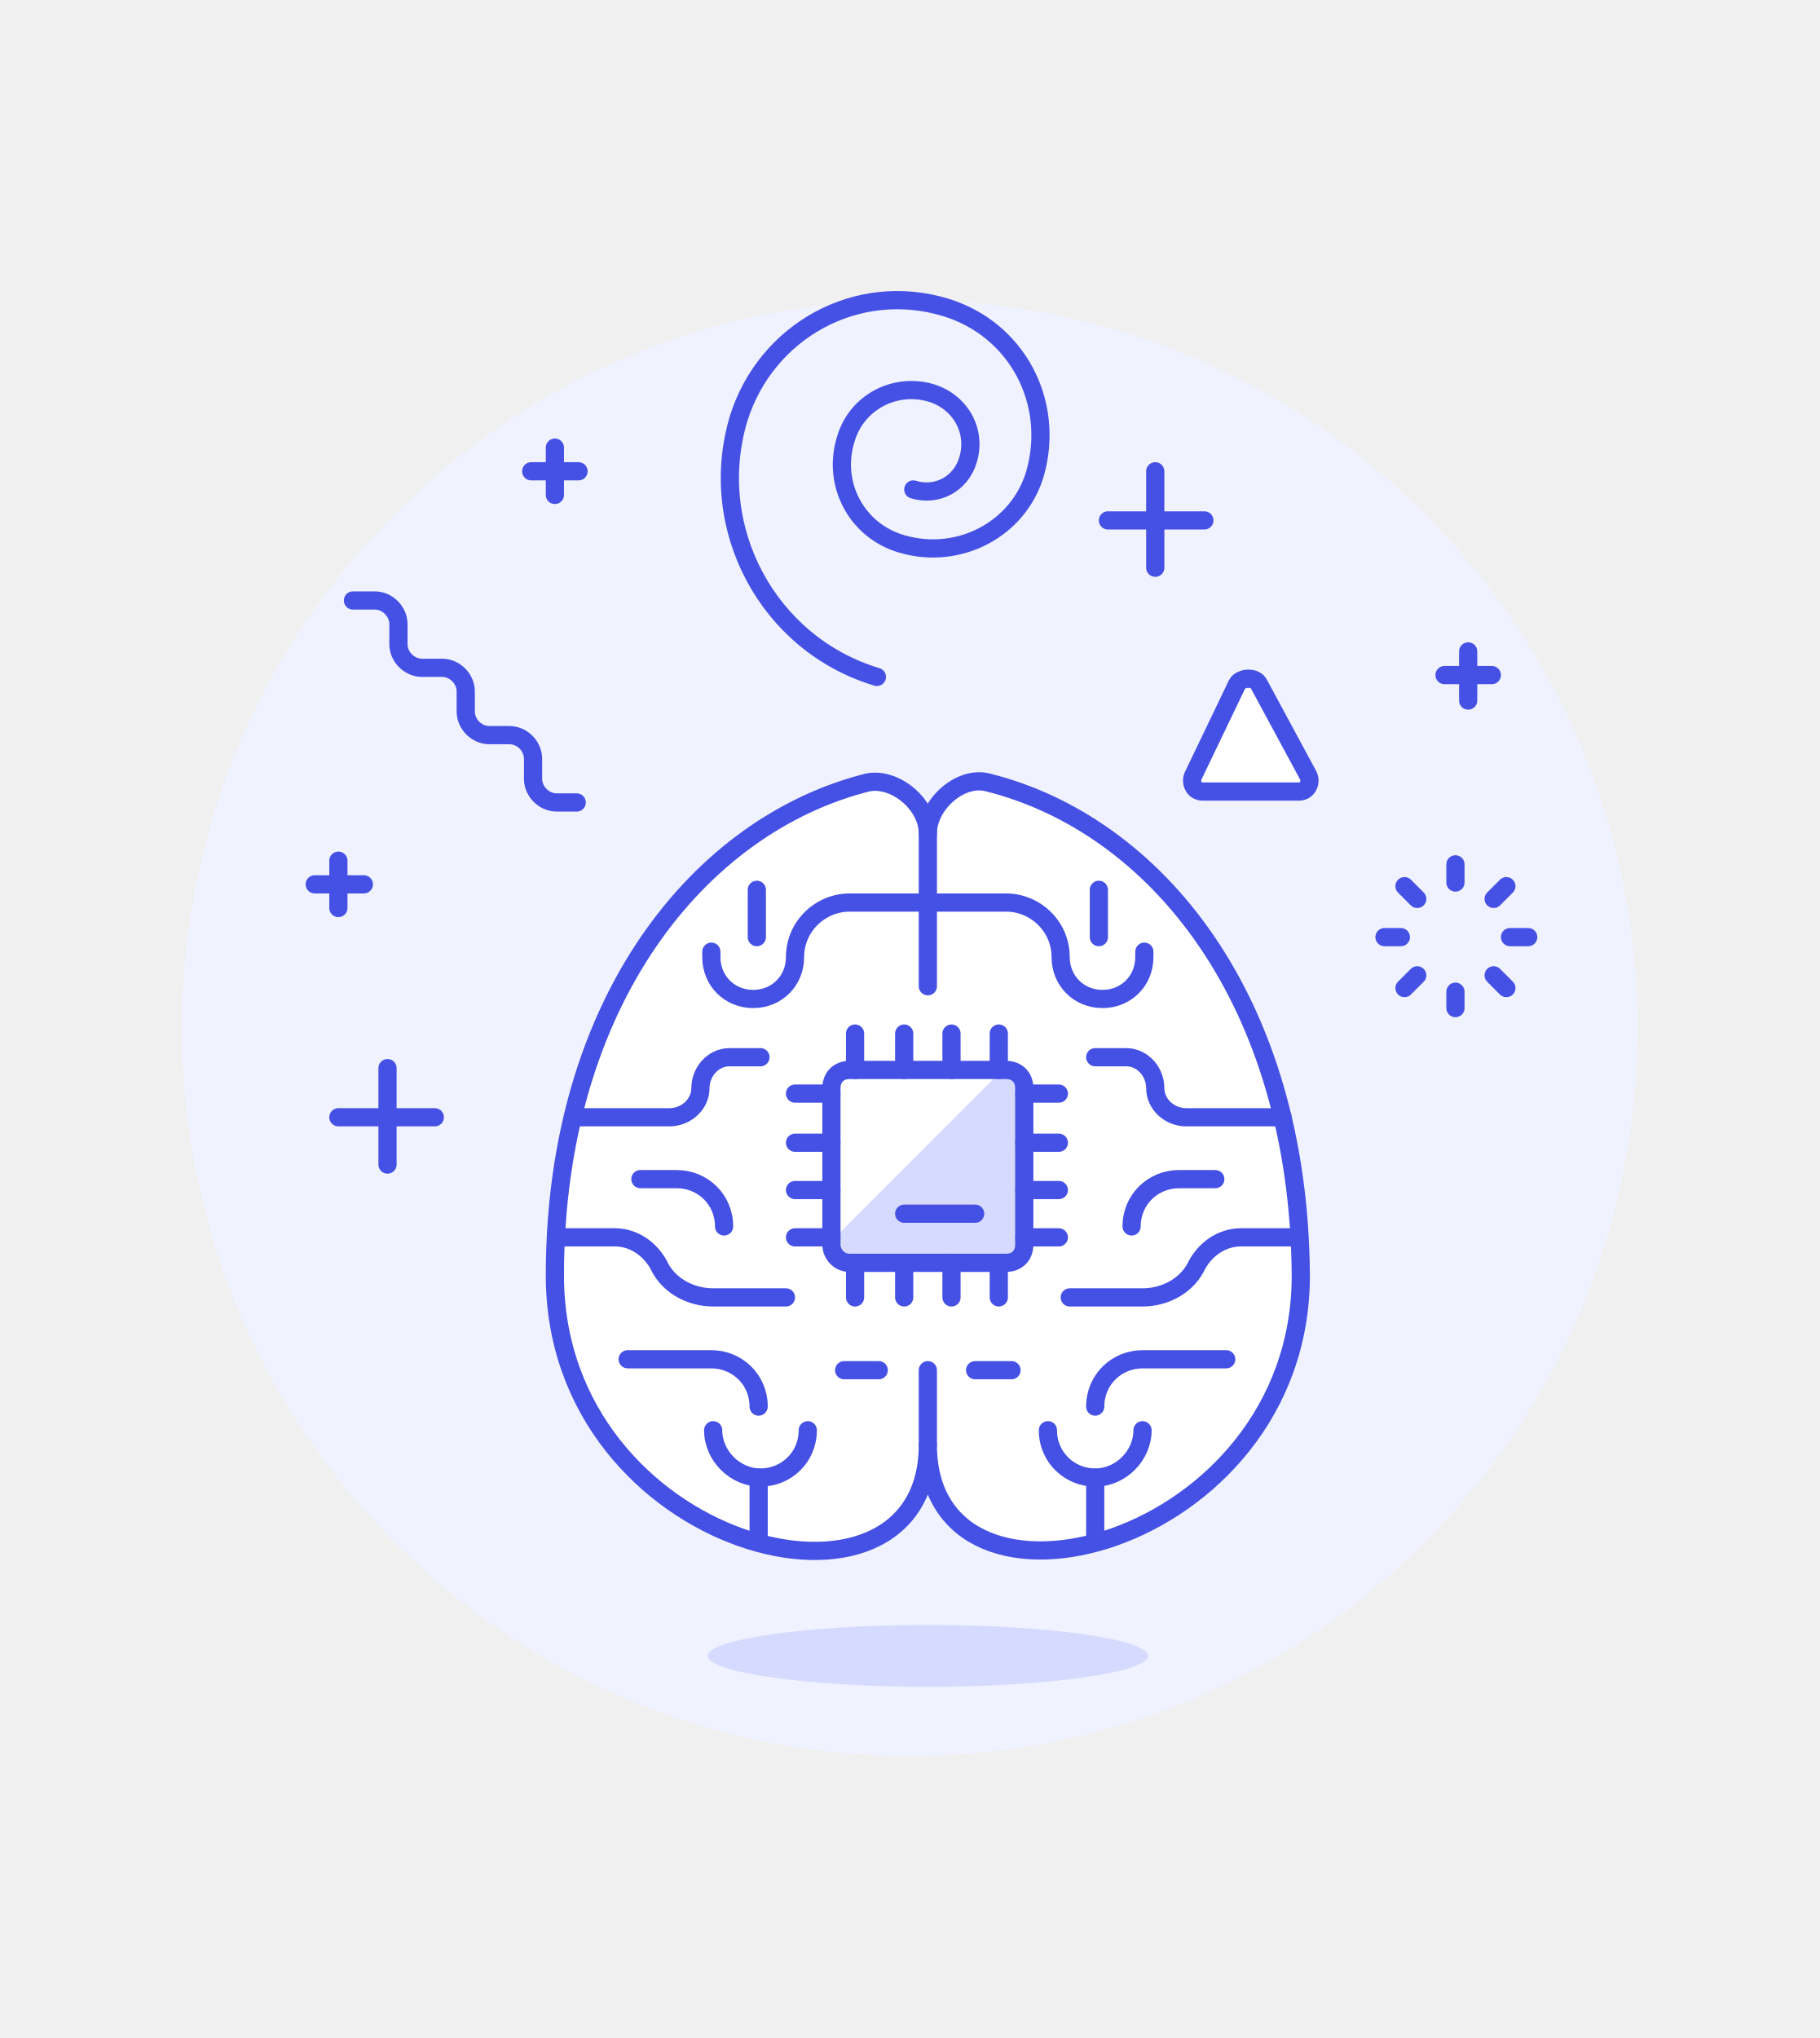
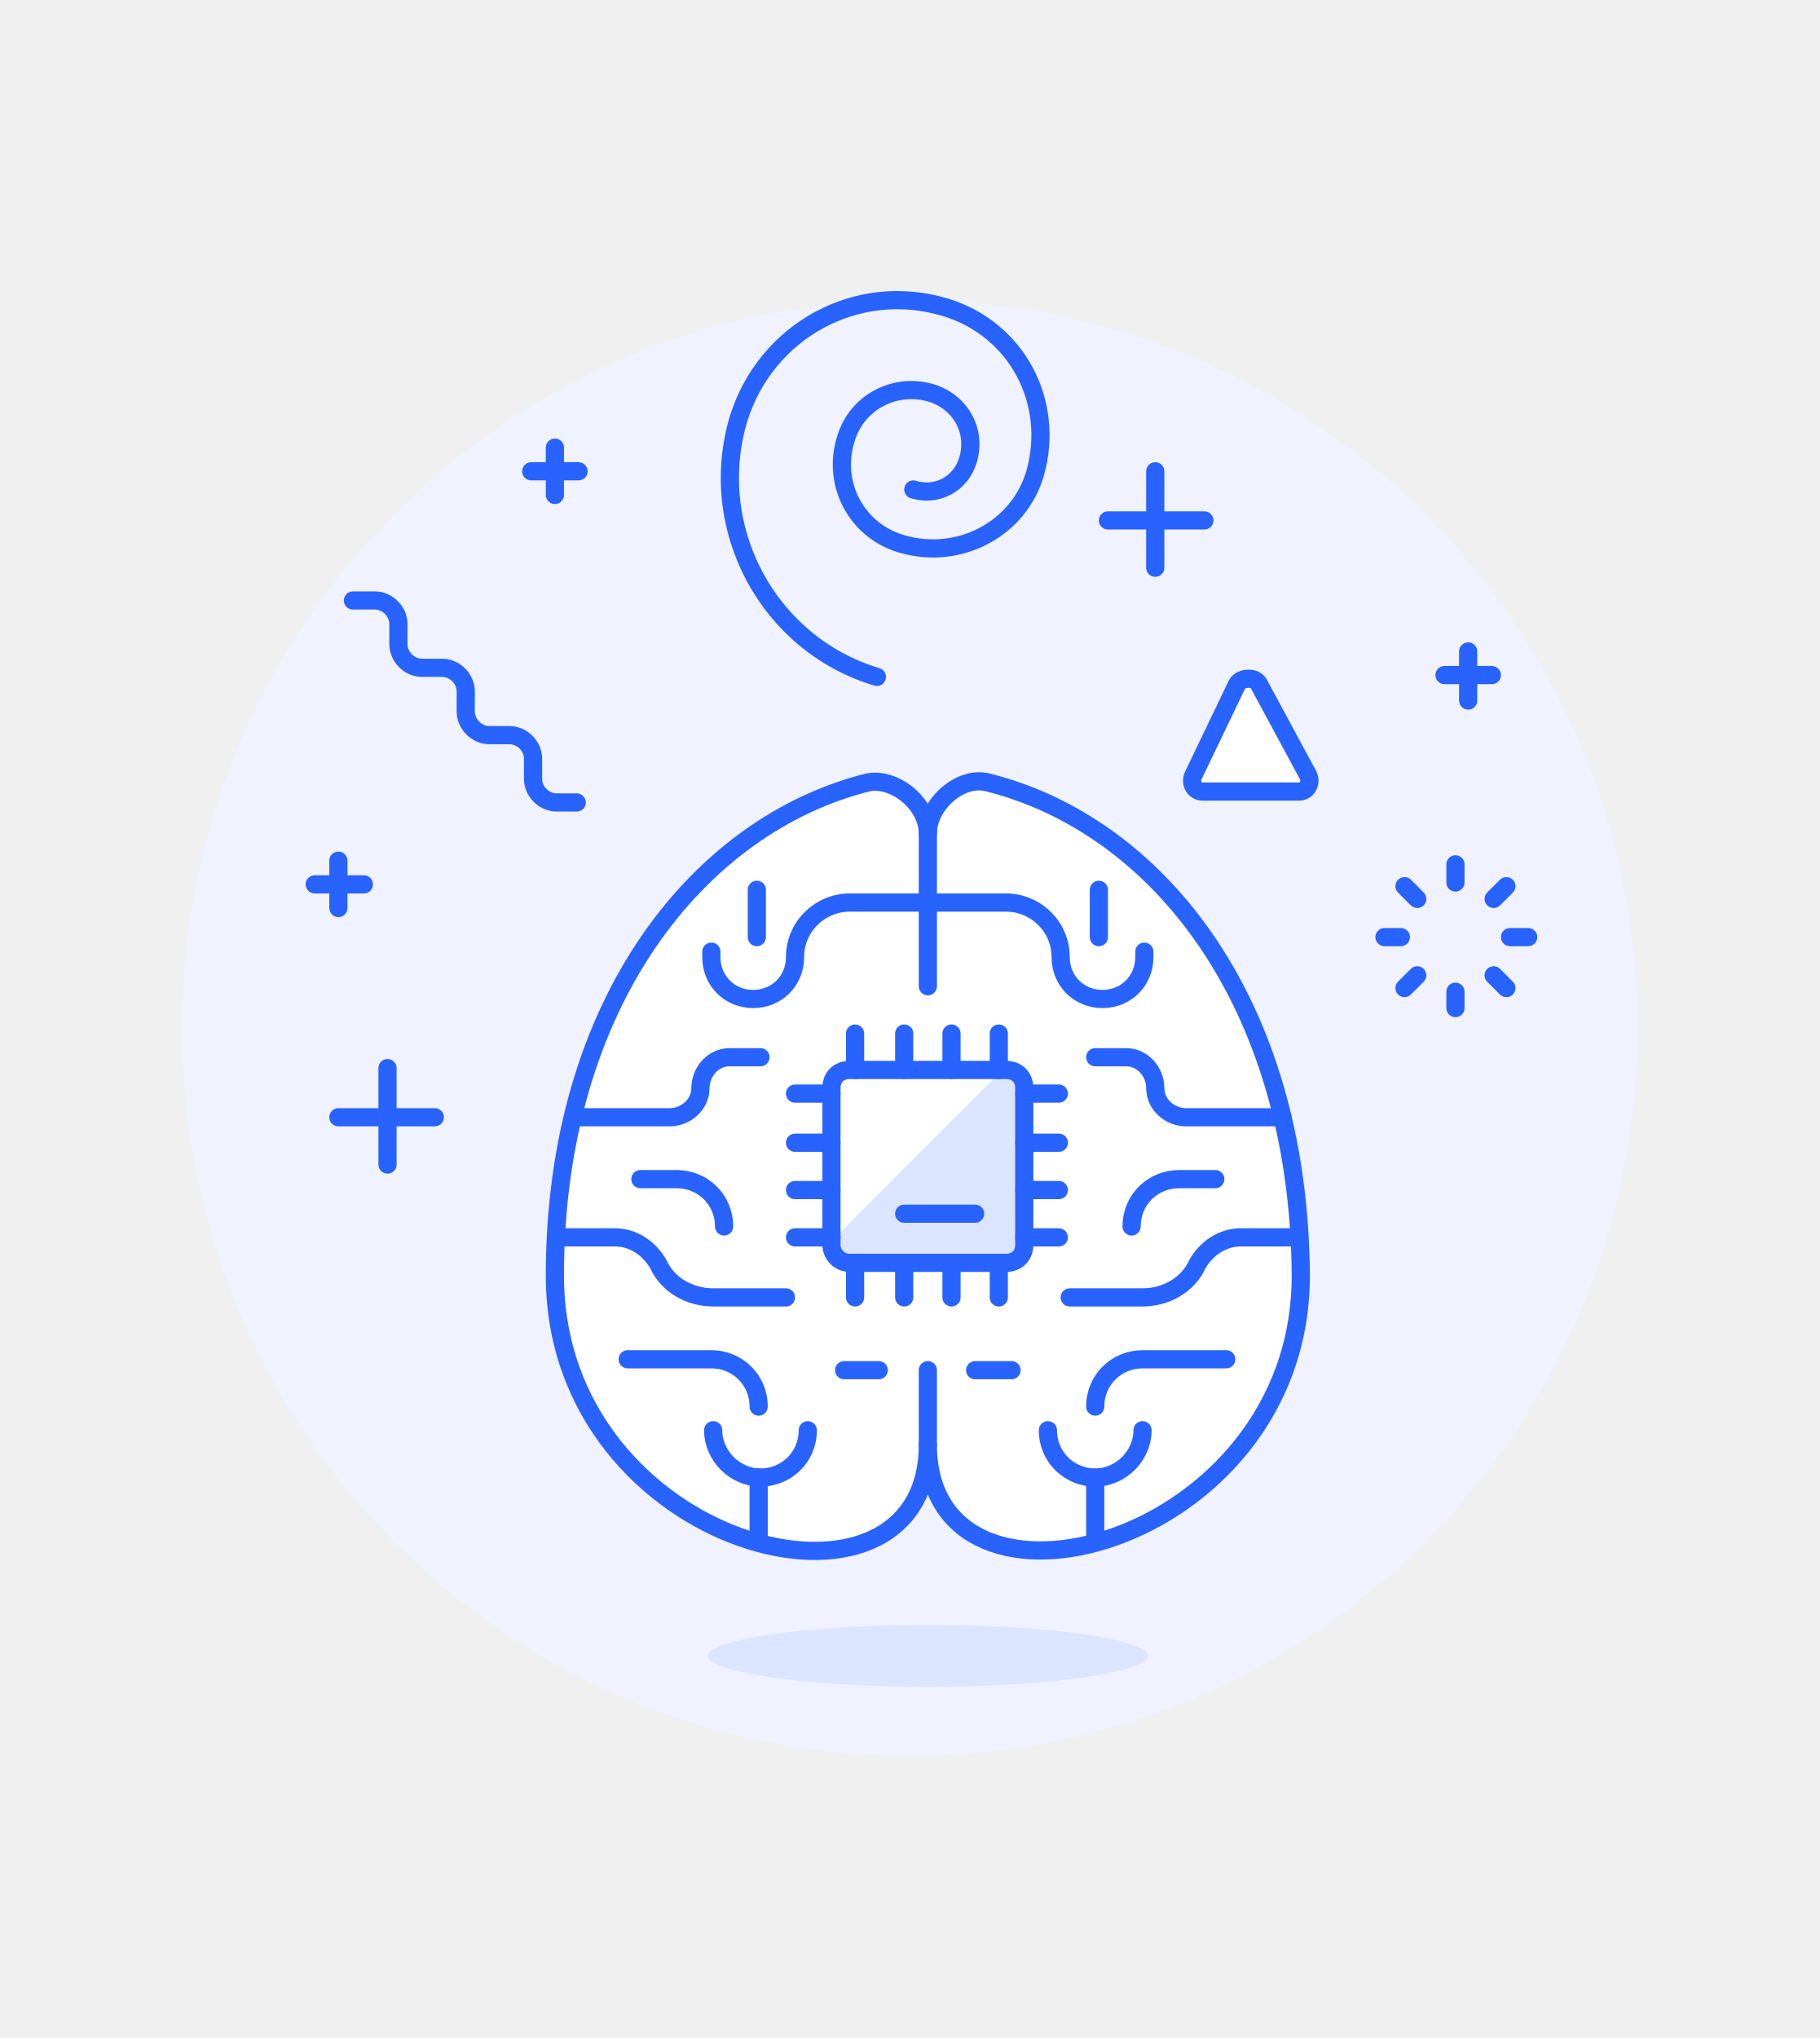
<svg xmlns="http://www.w3.org/2000/svg" xmlns:xlink="http://www.w3.org/1999/xlink" version="1.1" id="Layer_1" x="0px" y="0px" viewBox="0 0 100 112" style="enable-background:new 0 0 100 112;" xml:space="preserve">
  <style type="text/css">
	.st0{clip-path:url(#SVGID_2_);fill:#F0F2FF;}
	.st1{clip-path:url(#SVGID_2_);fill:#FFFFFF;}
- 	.st2{clip-path:url(#SVGID_2_);fill:#D6DAFF;}
- 	.st3{clip-path:url(#SVGID_2_);fill:none;stroke:#4550E5;stroke-linecap:round;stroke-linejoin:round;stroke-miterlimit:10;}
+ 	.st2{clip-path:url(#SVGID_2_);fill:#dce5ff;}
+ 	.st3{clip-path:url(#SVGID_2_);fill:none;stroke:#2963ff;stroke-linecap:round;stroke-linejoin:round;stroke-miterlimit:10;}
</style>
  <g>
    <defs>
      <rect id="SVGID_1_" width="100" height="112" />
    </defs>
    <clipPath id="SVGID_2_">
      <use xlink:href="#SVGID_1_" style="overflow:visible;" />
    </clipPath>
    <path class="st0" d="M90,56.5c0,22.1-17.9,40-40,40s-40-17.9-40-40s17.9-40,40-40S90,34.4,90,56.5" />
    <path class="st1" d="M54.3,43c-1.5-0.4-3.3,1.2-3.3,2.8c0-1.6-1.8-3.1-3.3-2.8c-9.2,2.3-17.2,12-17.2,27.1   c0,15.1,20.5,20.2,20.5,9.3c0,10.9,20.5,5.7,20.5-9.3C71.4,54.9,63.5,45.3,54.3,43" />
    <path class="st2" d="M63.1,91c0,0.9-5.4,1.7-12.1,1.7S38.9,91.9,38.9,91c0-0.9,5.4-1.7,12.1-1.7S63.1,90.1,63.1,91" />
    <path class="st3" d="M54.3,43c-1.5-0.4-3.3,1.2-3.3,2.8c0-1.6-1.8-3.1-3.3-2.8c-9.2,2.3-17.2,12-17.2,27.1   c0,15.1,20.5,20.2,20.5,9.3c0,10.9,20.5,5.7,20.5-9.3C71.4,54.9,63.5,45.3,54.3,43z" />
    <path class="st2" d="M46.7,69.4h8.6c0.6,0,1-0.4,1-1v-8.6c0-0.6-0.4-1-1-1h-8.6c-0.6,0-1,0.4-1,1v8.6   C45.7,68.9,46.1,69.4,46.7,69.4" />
    <path class="st1" d="M45.7,68.2l9.4-9.4h-8.3c-0.6,0-1.1,0.5-1.1,1.1V68.2z" />
    <path class="st3" d="M46.7,69.4h8.6c0.6,0,1-0.4,1-1v-8.6c0-0.6-0.4-1-1-1h-8.6c-0.6,0-1,0.4-1,1v8.6   C45.7,68.9,46.1,69.4,46.7,69.4z" />
    <line class="st3" x1="54.9" y1="58.8" x2="54.9" y2="56.8" />
    <line class="st3" x1="52.3" y1="58.8" x2="52.3" y2="56.8" />
    <line class="st3" x1="49.7" y1="58.8" x2="49.7" y2="56.8" />
    <line class="st3" x1="47" y1="58.8" x2="47" y2="56.8" />
    <line class="st3" x1="54.9" y1="71.3" x2="54.9" y2="69.4" />
    <line class="st3" x1="52.3" y1="71.3" x2="52.3" y2="69.4" />
    <line class="st3" x1="49.7" y1="71.3" x2="49.7" y2="69.4" />
    <line class="st3" x1="47" y1="71.3" x2="47" y2="69.4" />
    <line class="st3" x1="56.3" y1="68" x2="58.2" y2="68" />
    <line class="st3" x1="56.3" y1="65.4" x2="58.2" y2="65.4" />
    <line class="st3" x1="56.3" y1="62.8" x2="58.2" y2="62.8" />
    <line class="st3" x1="56.3" y1="60.1" x2="58.2" y2="60.1" />
    <line class="st3" x1="43.7" y1="68" x2="45.7" y2="68" />
    <line class="st3" x1="43.7" y1="65.4" x2="45.7" y2="65.4" />
    <line class="st3" x1="43.7" y1="62.8" x2="45.7" y2="62.8" />
    <line class="st3" x1="43.7" y1="60.1" x2="45.7" y2="60.1" />
    <line class="st3" x1="51" y1="45.7" x2="51" y2="54.2" />
    <line class="st3" x1="51" y1="79.4" x2="51" y2="75.3" />
    <line class="st3" x1="49.7" y1="66.7" x2="53.6" y2="66.7" />
    <path class="st3" d="M51,49.6h-4.3c-1.6,0-3,1.3-3,3c0,1.3-1,2.3-2.3,2.3c-1.3,0-2.3-1-2.3-2.3v-0.3" />
    <path class="st3" d="M31.5,61.4h5.3c0.9,0,1.7-0.7,1.7-1.6c0-0.9,0.7-1.7,1.6-1.7h1.7" />
    <path class="st3" d="M30.6,68h3.2c1,0,1.9,0.6,2.4,1.5c0.5,1.1,1.7,1.8,3,1.8h4" />
    <path class="st3" d="M39.8,67.4c0-1.5-1.2-2.6-2.6-2.6h-2" />
    <line class="st3" x1="41.7" y1="84.7" x2="41.7" y2="81.2" />
    <line class="st3" x1="41.6" y1="51.5" x2="41.6" y2="48.9" />
    <path class="st3" d="M44.4,78.6c0,1.5-1.2,2.6-2.6,2.6s-2.6-1.2-2.6-2.6" />
    <path class="st3" d="M41.7,77.3c0-1.5-1.2-2.6-2.6-2.6h-4.6" />
    <line class="st3" x1="48.3" y1="75.3" x2="46.4" y2="75.3" />
    <path class="st3" d="M51,49.6h4.3c1.6,0,3,1.3,3,3c0,1.3,1,2.3,2.3,2.3c1.3,0,2.3-1,2.3-2.3v-0.3" />
    <path class="st3" d="M70.5,61.4h-5.3c-0.9,0-1.7-0.7-1.7-1.6c0-0.9-0.7-1.7-1.6-1.7h-1.7" />
    <path class="st3" d="M71.4,68h-3.2c-1,0-1.9,0.6-2.4,1.5c-0.5,1.1-1.7,1.8-3,1.8h-4" />
    <path class="st3" d="M62.2,67.4c0-1.5,1.2-2.6,2.6-2.6h2" />
    <line class="st3" x1="60.2" y1="84.7" x2="60.2" y2="81.2" />
    <line class="st3" x1="60.4" y1="51.5" x2="60.4" y2="48.9" />
    <path class="st3" d="M57.6,78.6c0,1.5,1.2,2.6,2.6,2.6s2.6-1.2,2.6-2.6" />
    <path class="st3" d="M60.2,77.3c0-1.5,1.2-2.6,2.6-2.6h4.6" />
    <line class="st3" x1="53.6" y1="75.3" x2="55.6" y2="75.3" />
    <line class="st3" x1="80" y1="48.5" x2="80" y2="47.5" />
    <line class="st3" x1="82.1" y1="49.4" x2="82.8" y2="48.7" />
    <line class="st3" x1="83" y1="51.5" x2="84" y2="51.5" />
    <line class="st3" x1="82.1" y1="53.6" x2="82.8" y2="54.3" />
    <line class="st3" x1="80" y1="54.5" x2="80" y2="55.4" />
    <line class="st3" x1="77.9" y1="53.6" x2="77.2" y2="54.3" />
    <line class="st3" x1="77" y1="51.5" x2="76.1" y2="51.5" />
    <line class="st3" x1="77.9" y1="49.4" x2="77.2" y2="48.7" />
    <line class="st3" x1="63.5" y1="31.2" x2="63.5" y2="25.9" />
    <line class="st3" x1="60.9" y1="28.6" x2="66.2" y2="28.6" />
    <line class="st3" x1="21.3" y1="64" x2="21.3" y2="58.7" />
    <line class="st3" x1="18.6" y1="61.4" x2="23.9" y2="61.4" />
    <line class="st3" x1="30.5" y1="27.2" x2="30.5" y2="24.6" />
    <line class="st3" x1="29.2" y1="25.9" x2="31.8" y2="25.9" />
    <line class="st3" x1="80.7" y1="38.5" x2="80.7" y2="35.8" />
    <line class="st3" x1="79.4" y1="37.1" x2="82" y2="37.1" />
    <line class="st3" x1="18.6" y1="49.9" x2="18.6" y2="47.3" />
    <line class="st3" x1="17.3" y1="48.6" x2="20" y2="48.6" />
    <path class="st1" d="M65.6,42.6c-0.1,0.2-0.1,0.4,0,0.6c0.1,0.2,0.3,0.3,0.5,0.3h5.3c0.2,0,0.4-0.1,0.5-0.3c0.1-0.2,0.1-0.4,0-0.6   l-2.7-5c-0.1-0.2-0.3-0.3-0.6-0.3c-0.2,0-0.5,0.1-0.6,0.3L65.6,42.6z" />
    <path class="st3" d="M65.6,42.6c-0.1,0.2-0.1,0.4,0,0.6c0.1,0.2,0.3,0.3,0.5,0.3h5.3c0.2,0,0.4-0.1,0.5-0.3c0.1-0.2,0.1-0.4,0-0.6   l-2.7-5c-0.1-0.2-0.3-0.3-0.6-0.3c-0.2,0-0.5,0.1-0.6,0.3L65.6,42.6z" />
    <path class="st3" d="M48.2,37.2c-6-1.8-9.4-8.2-7.6-14.2c1.5-4.8,6.5-7.6,11.4-6.1c3.9,1.2,6,5.2,4.9,9.1c-0.9,3.1-4.2,4.8-7.3,3.9   c-2.5-0.7-3.9-3.3-3.1-5.8c0.6-2,2.7-3.1,4.7-2.5c1.6,0.5,2.5,2.1,2,3.7c-0.4,1.3-1.7,2-3,1.6" />
    <path class="st3" d="M19.4,33h1.2c0.7,0,1.3,0.6,1.3,1.3v1.1c0,0.7,0.6,1.3,1.3,1.3h1.1c0.7,0,1.3,0.6,1.3,1.3v1.1   c0,0.7,0.6,1.3,1.3,1.3h1.1c0.7,0,1.3,0.6,1.3,1.3v1.1c0,0.7,0.6,1.3,1.3,1.3h1.1" />
  </g>
</svg>
